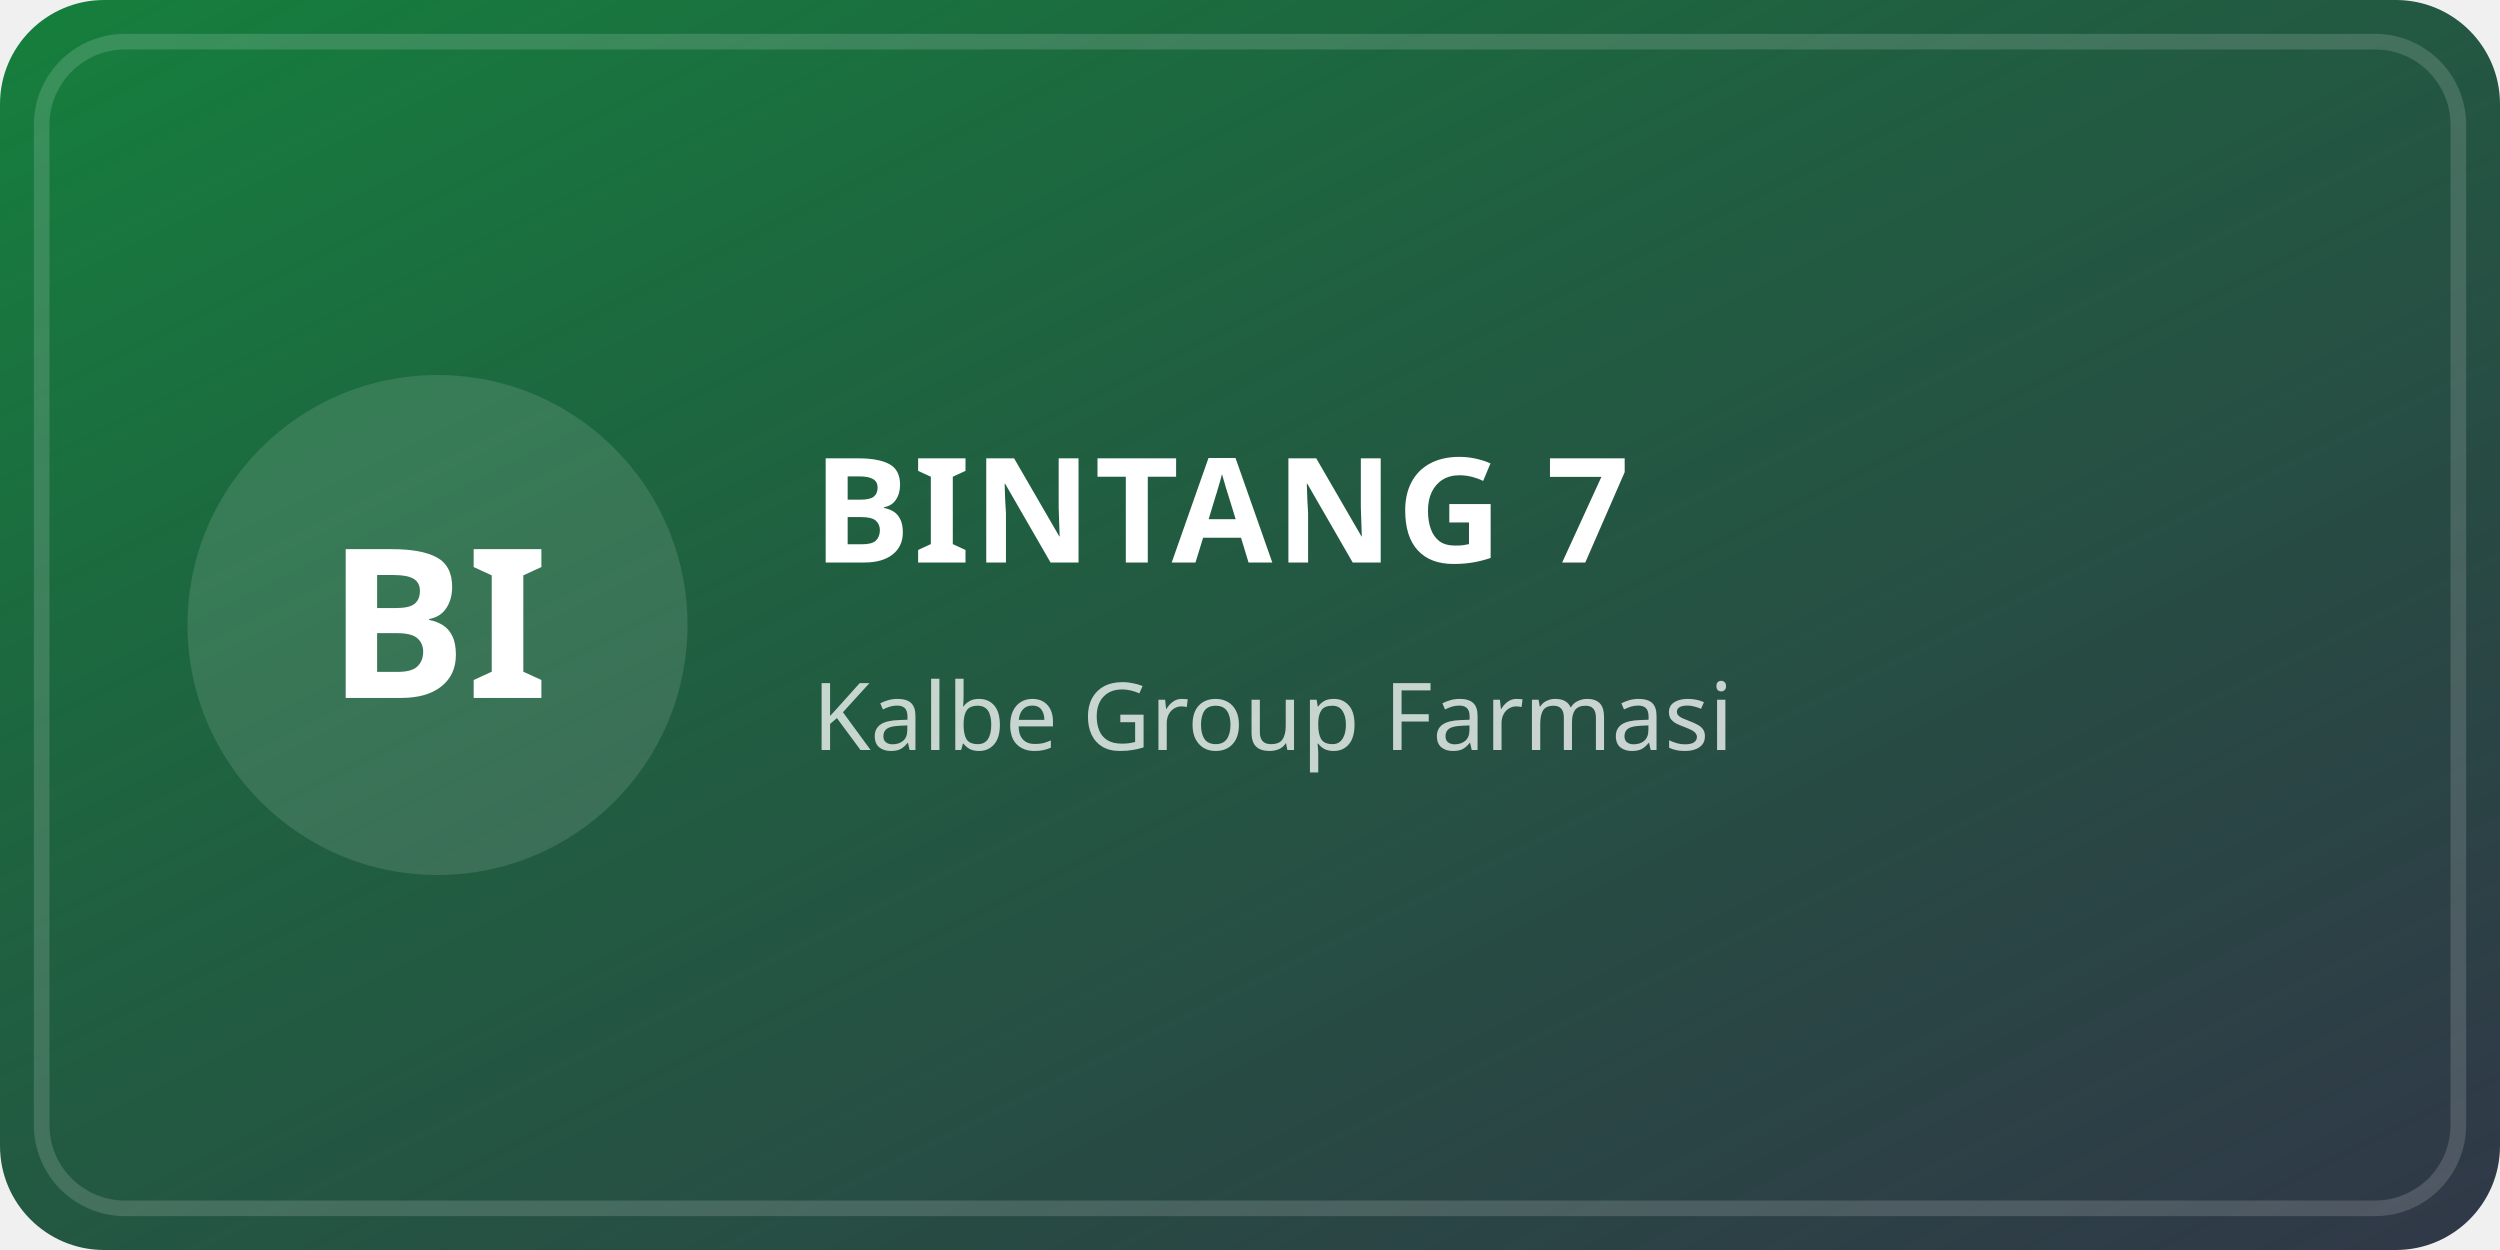
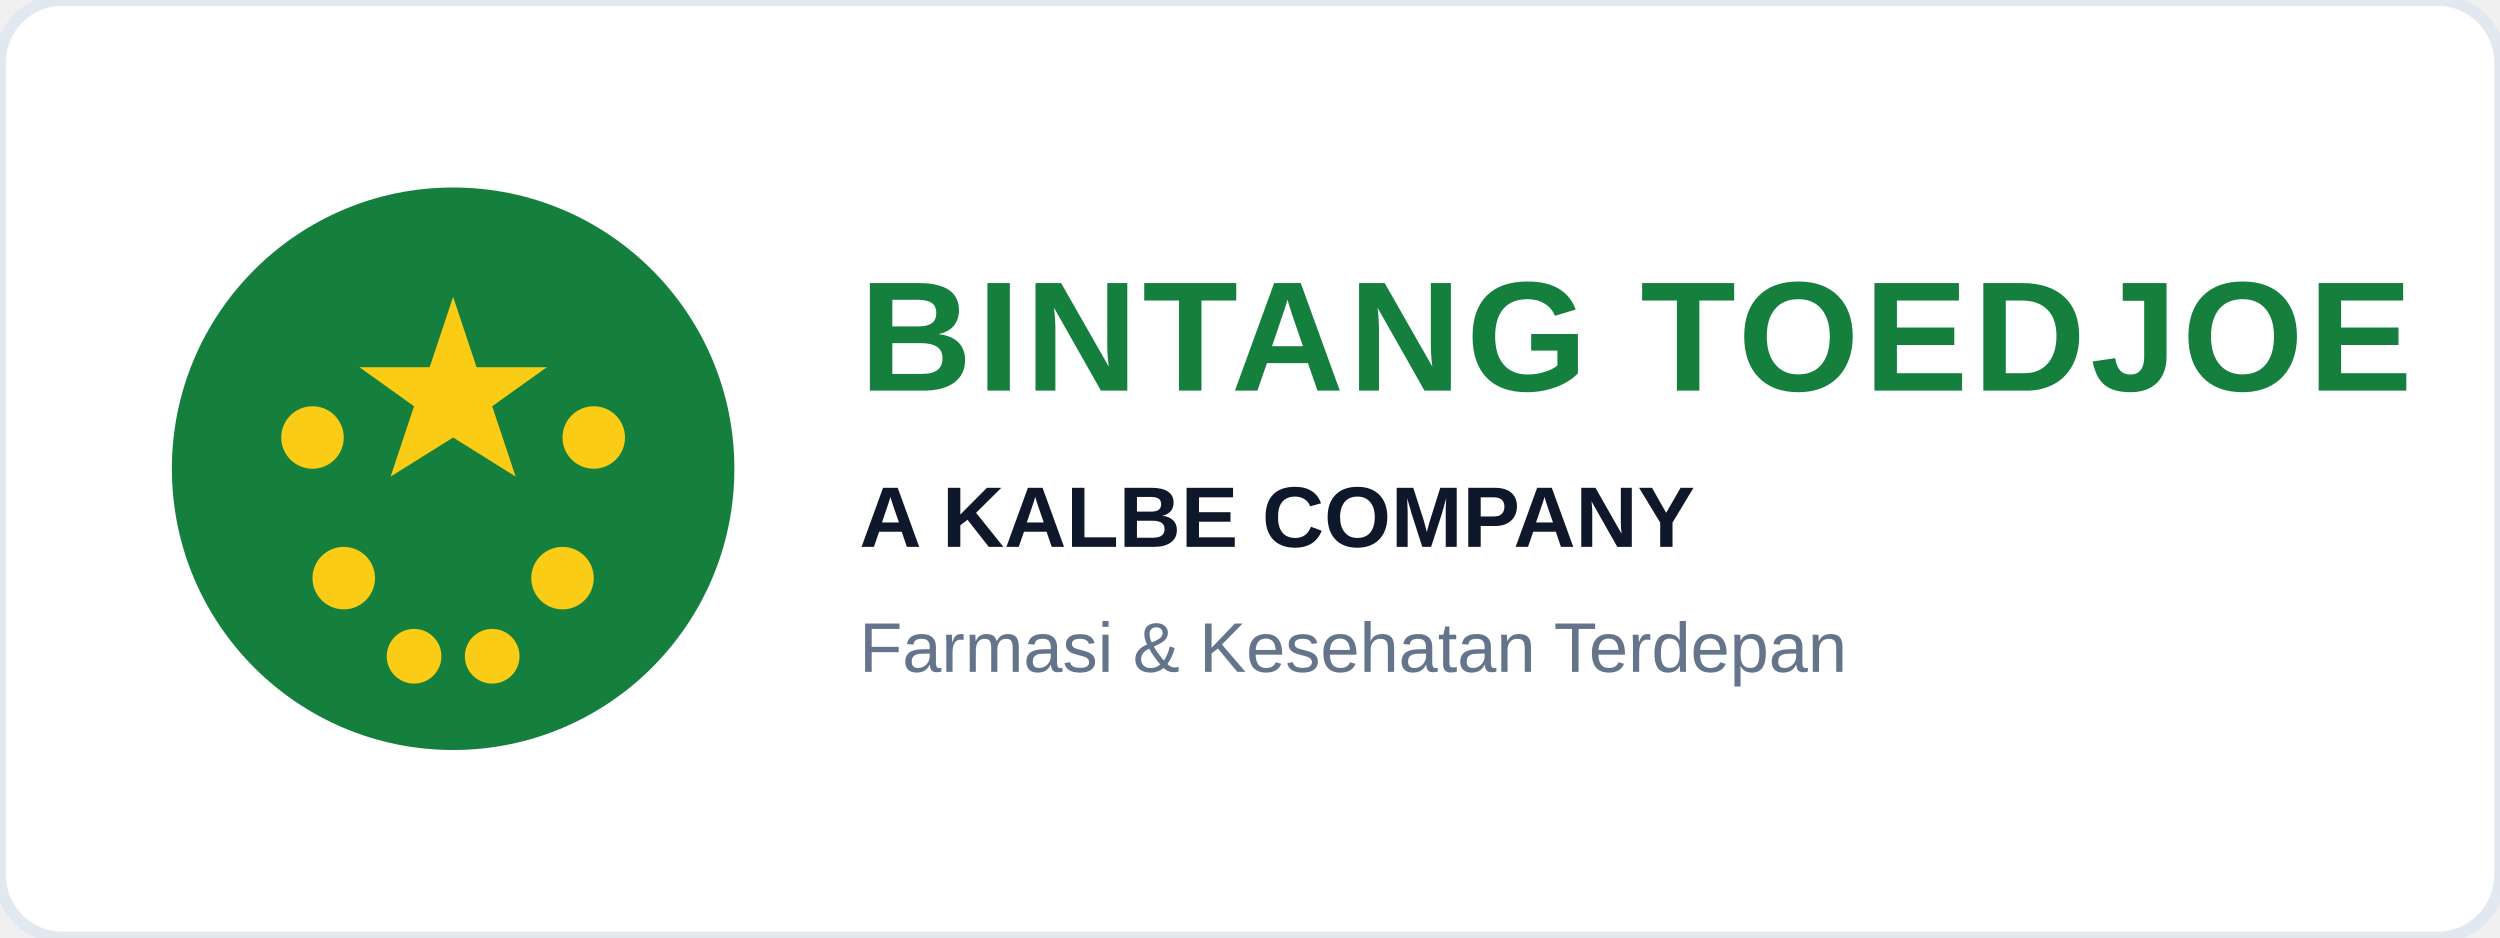
- <svg xmlns="http://www.w3.org/2000/svg" viewBox="0 0 240 120" width="240" height="120">
-   <defs>
-     <linearGradient id="grad-a0000001" x1="0%" y1="0%" x2="100%" y2="100%">
-       <stop offset="0%" stop-color="#15803D" />
-       <stop offset="100%" stop-color="#0F172A" stop-opacity="0.85" />
-     </linearGradient>
-   </defs>
-   <rect width="240" height="120" rx="10" fill="url(#grad-a0000001)" />
-   <rect x="4" y="4" width="232" height="112" rx="8" fill="none" stroke="rgba(255,255,255,0.15)" stroke-width="1.5" />
-   <circle cx="42" cy="60" r="24" fill="rgba(255,255,255,0.12)" />
-   <text x="42" y="67" font-family="'Plus Jakarta Sans', sans-serif" font-size="20" font-weight="800" fill="#FFFFFF" text-anchor="middle">BI</text>
-   <text x="78" y="54" font-family="'Plus Jakarta Sans', sans-serif" font-size="14" font-weight="800" fill="#FFFFFF" letter-spacing="0.02em">BINTANG 7</text>
-   <text x="78" y="72" font-family="'Plus Jakarta Sans', sans-serif" font-size="9" font-weight="500" fill="rgba(255,255,255,0.75)">Kalbe Group Farmasi</text>
+ <svg xmlns="http://www.w3.org/2000/svg" viewBox="0 0 320 120" width="320" height="120">
+   <rect width="320" height="120" rx="8" fill="#FFFFFF" stroke="#E2E8F0" stroke-width="1.5" />
+   <g transform="translate(20, 22)">
+     <circle cx="38" cy="38" r="36" fill="#15803D" />
+     <polygon points="38,16 41,25 50,25 43,30 46,39 38,34 30,39 33,30 26,25 35,25" fill="#FACC15" />
+     <circle cx="20" cy="34" r="4" fill="#FACC15" />
+     <circle cx="56" cy="34" r="4" fill="#FACC15" />
+     <circle cx="24" cy="52" r="4" fill="#FACC15" />
+     <circle cx="52" cy="52" r="4" fill="#FACC15" />
+     <circle cx="33" cy="62" r="3.5" fill="#FACC15" />
+     <circle cx="43" cy="62" r="3.5" fill="#FACC15" />
+   </g>
+   <text x="110" y="50" font-family="'Plus Jakarta Sans', Arial, sans-serif" font-size="20" font-weight="900" fill="#15803D" letter-spacing="0.03em">BINTANG TOEDJOE</text>
+   <text x="110" y="70" font-family="'Plus Jakarta Sans', Arial, sans-serif" font-size="11" font-weight="800" fill="#0F172A">A KALBE COMPANY</text>
+   <text x="110" y="86" font-family="'Plus Jakarta Sans', Arial, sans-serif" font-size="9" font-weight="500" fill="#64748B">Farmasi &amp; Kesehatan Terdepan</text>
</svg>
